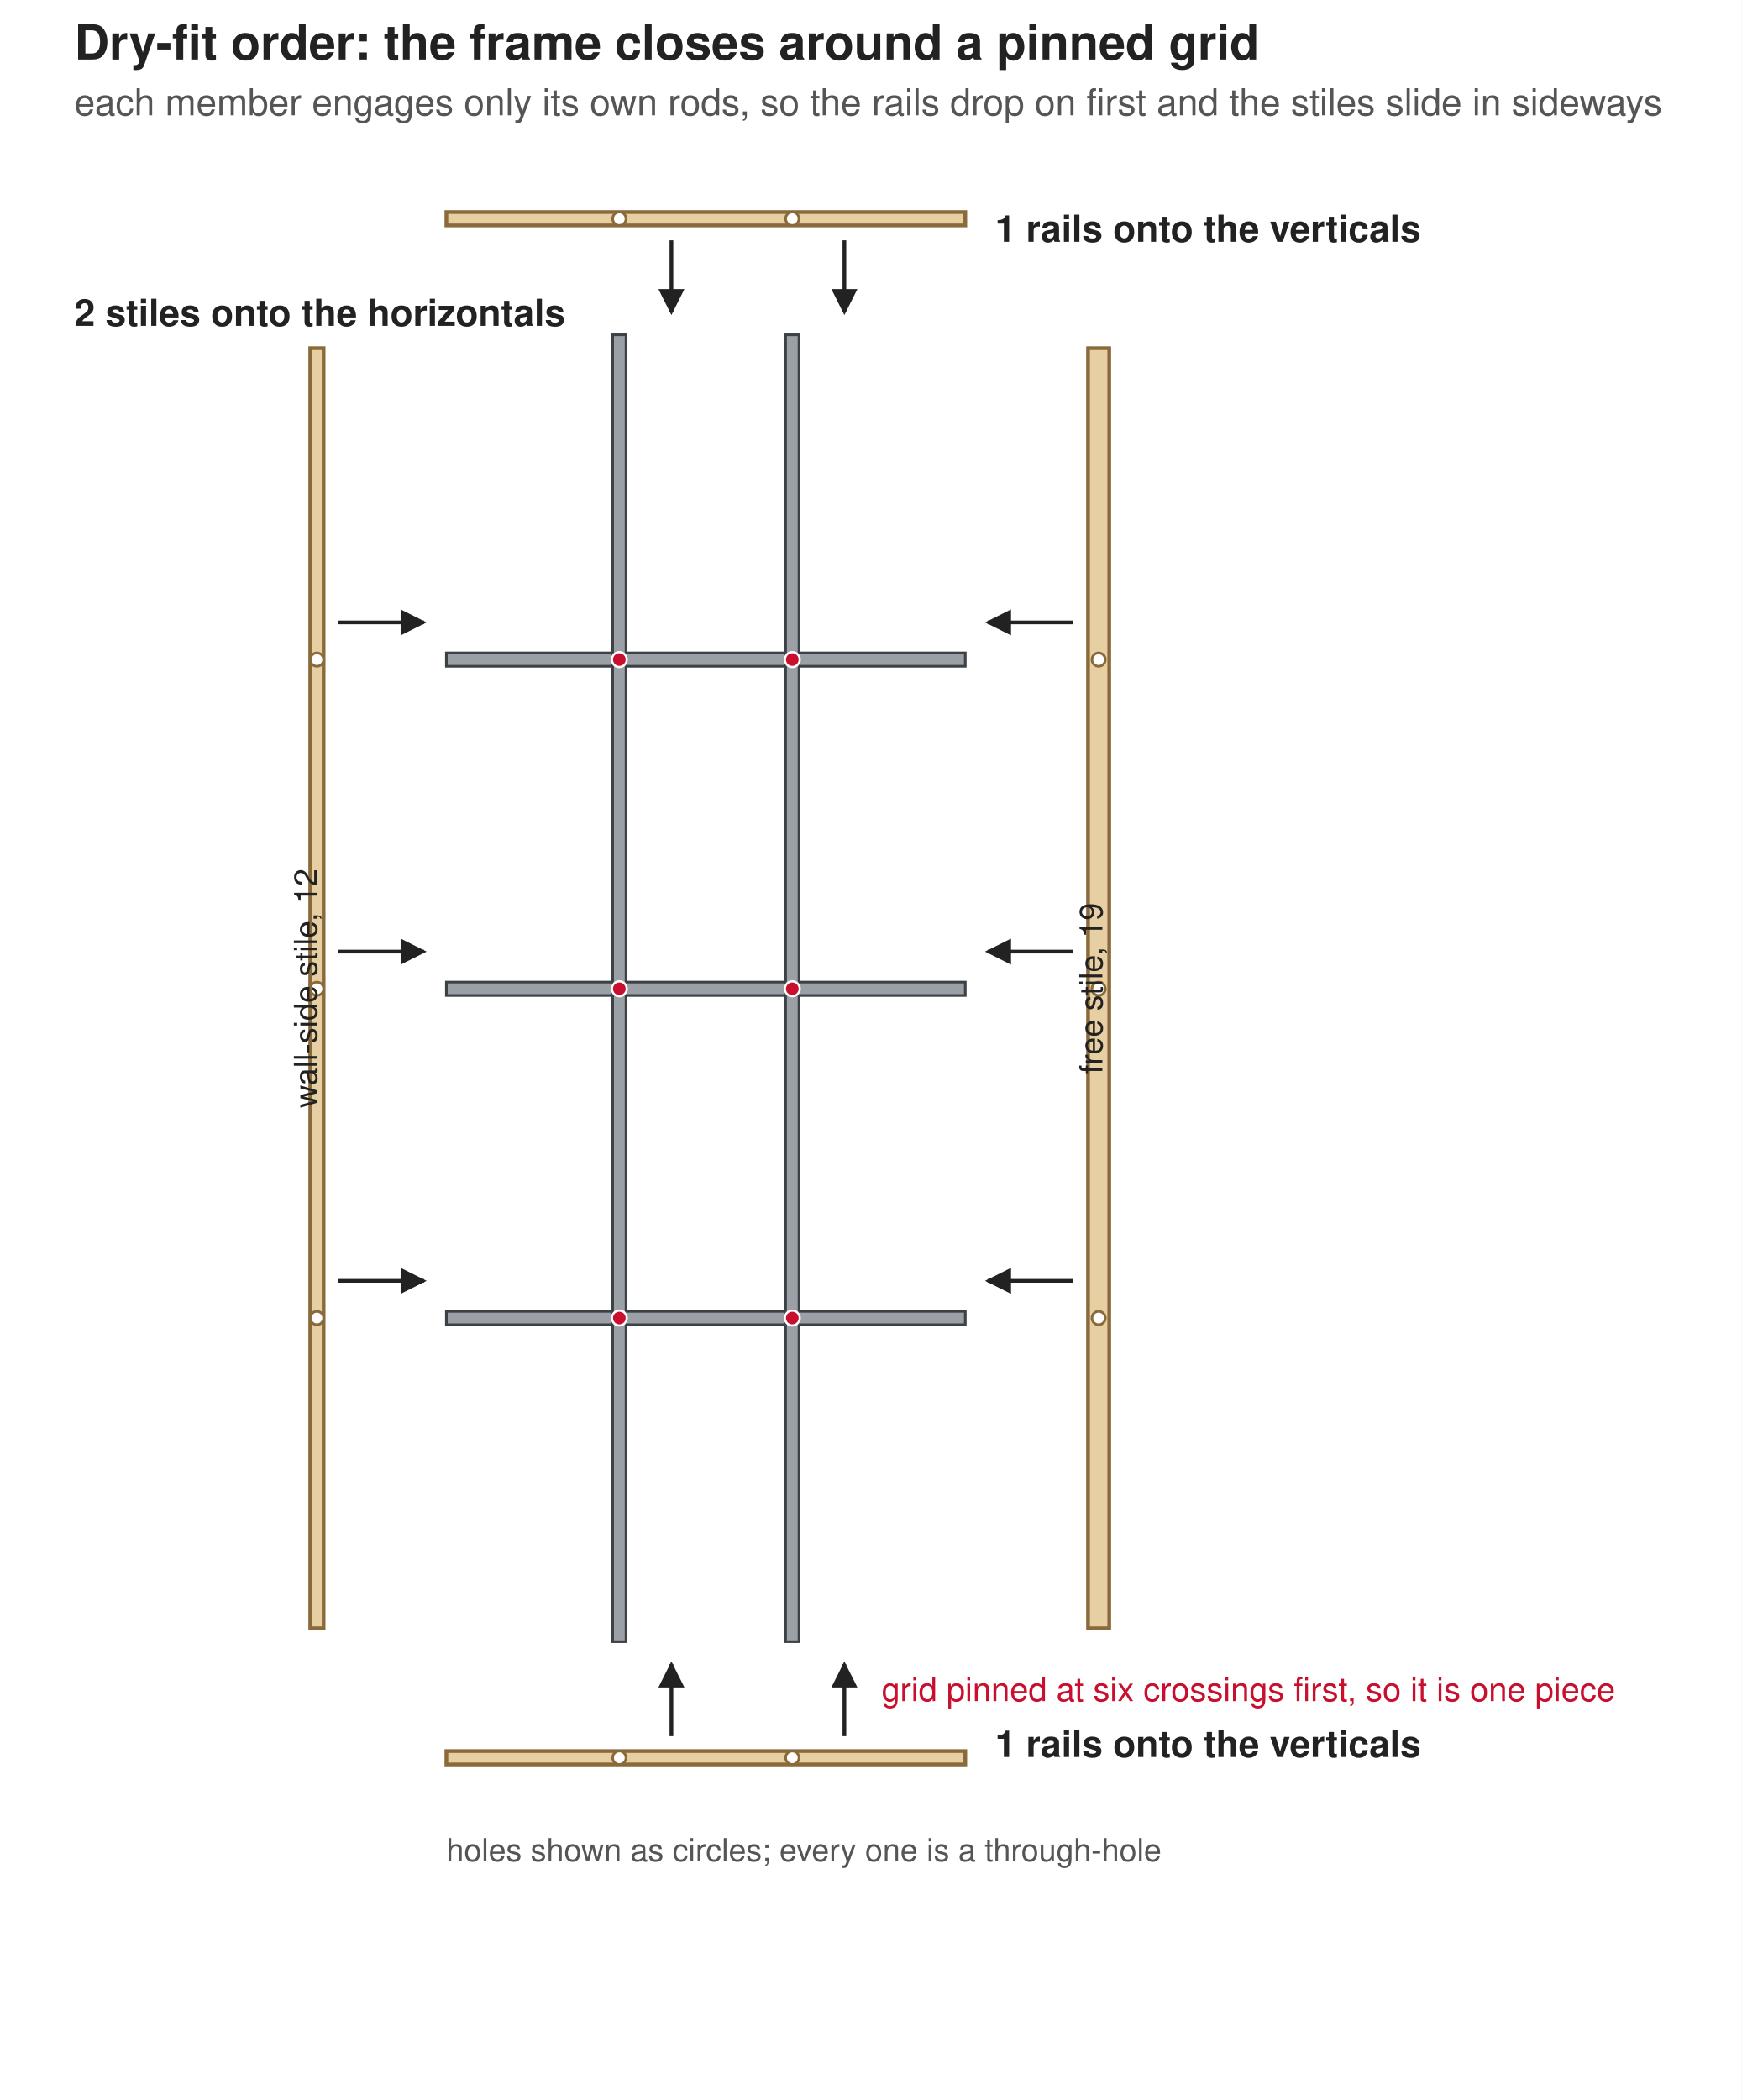
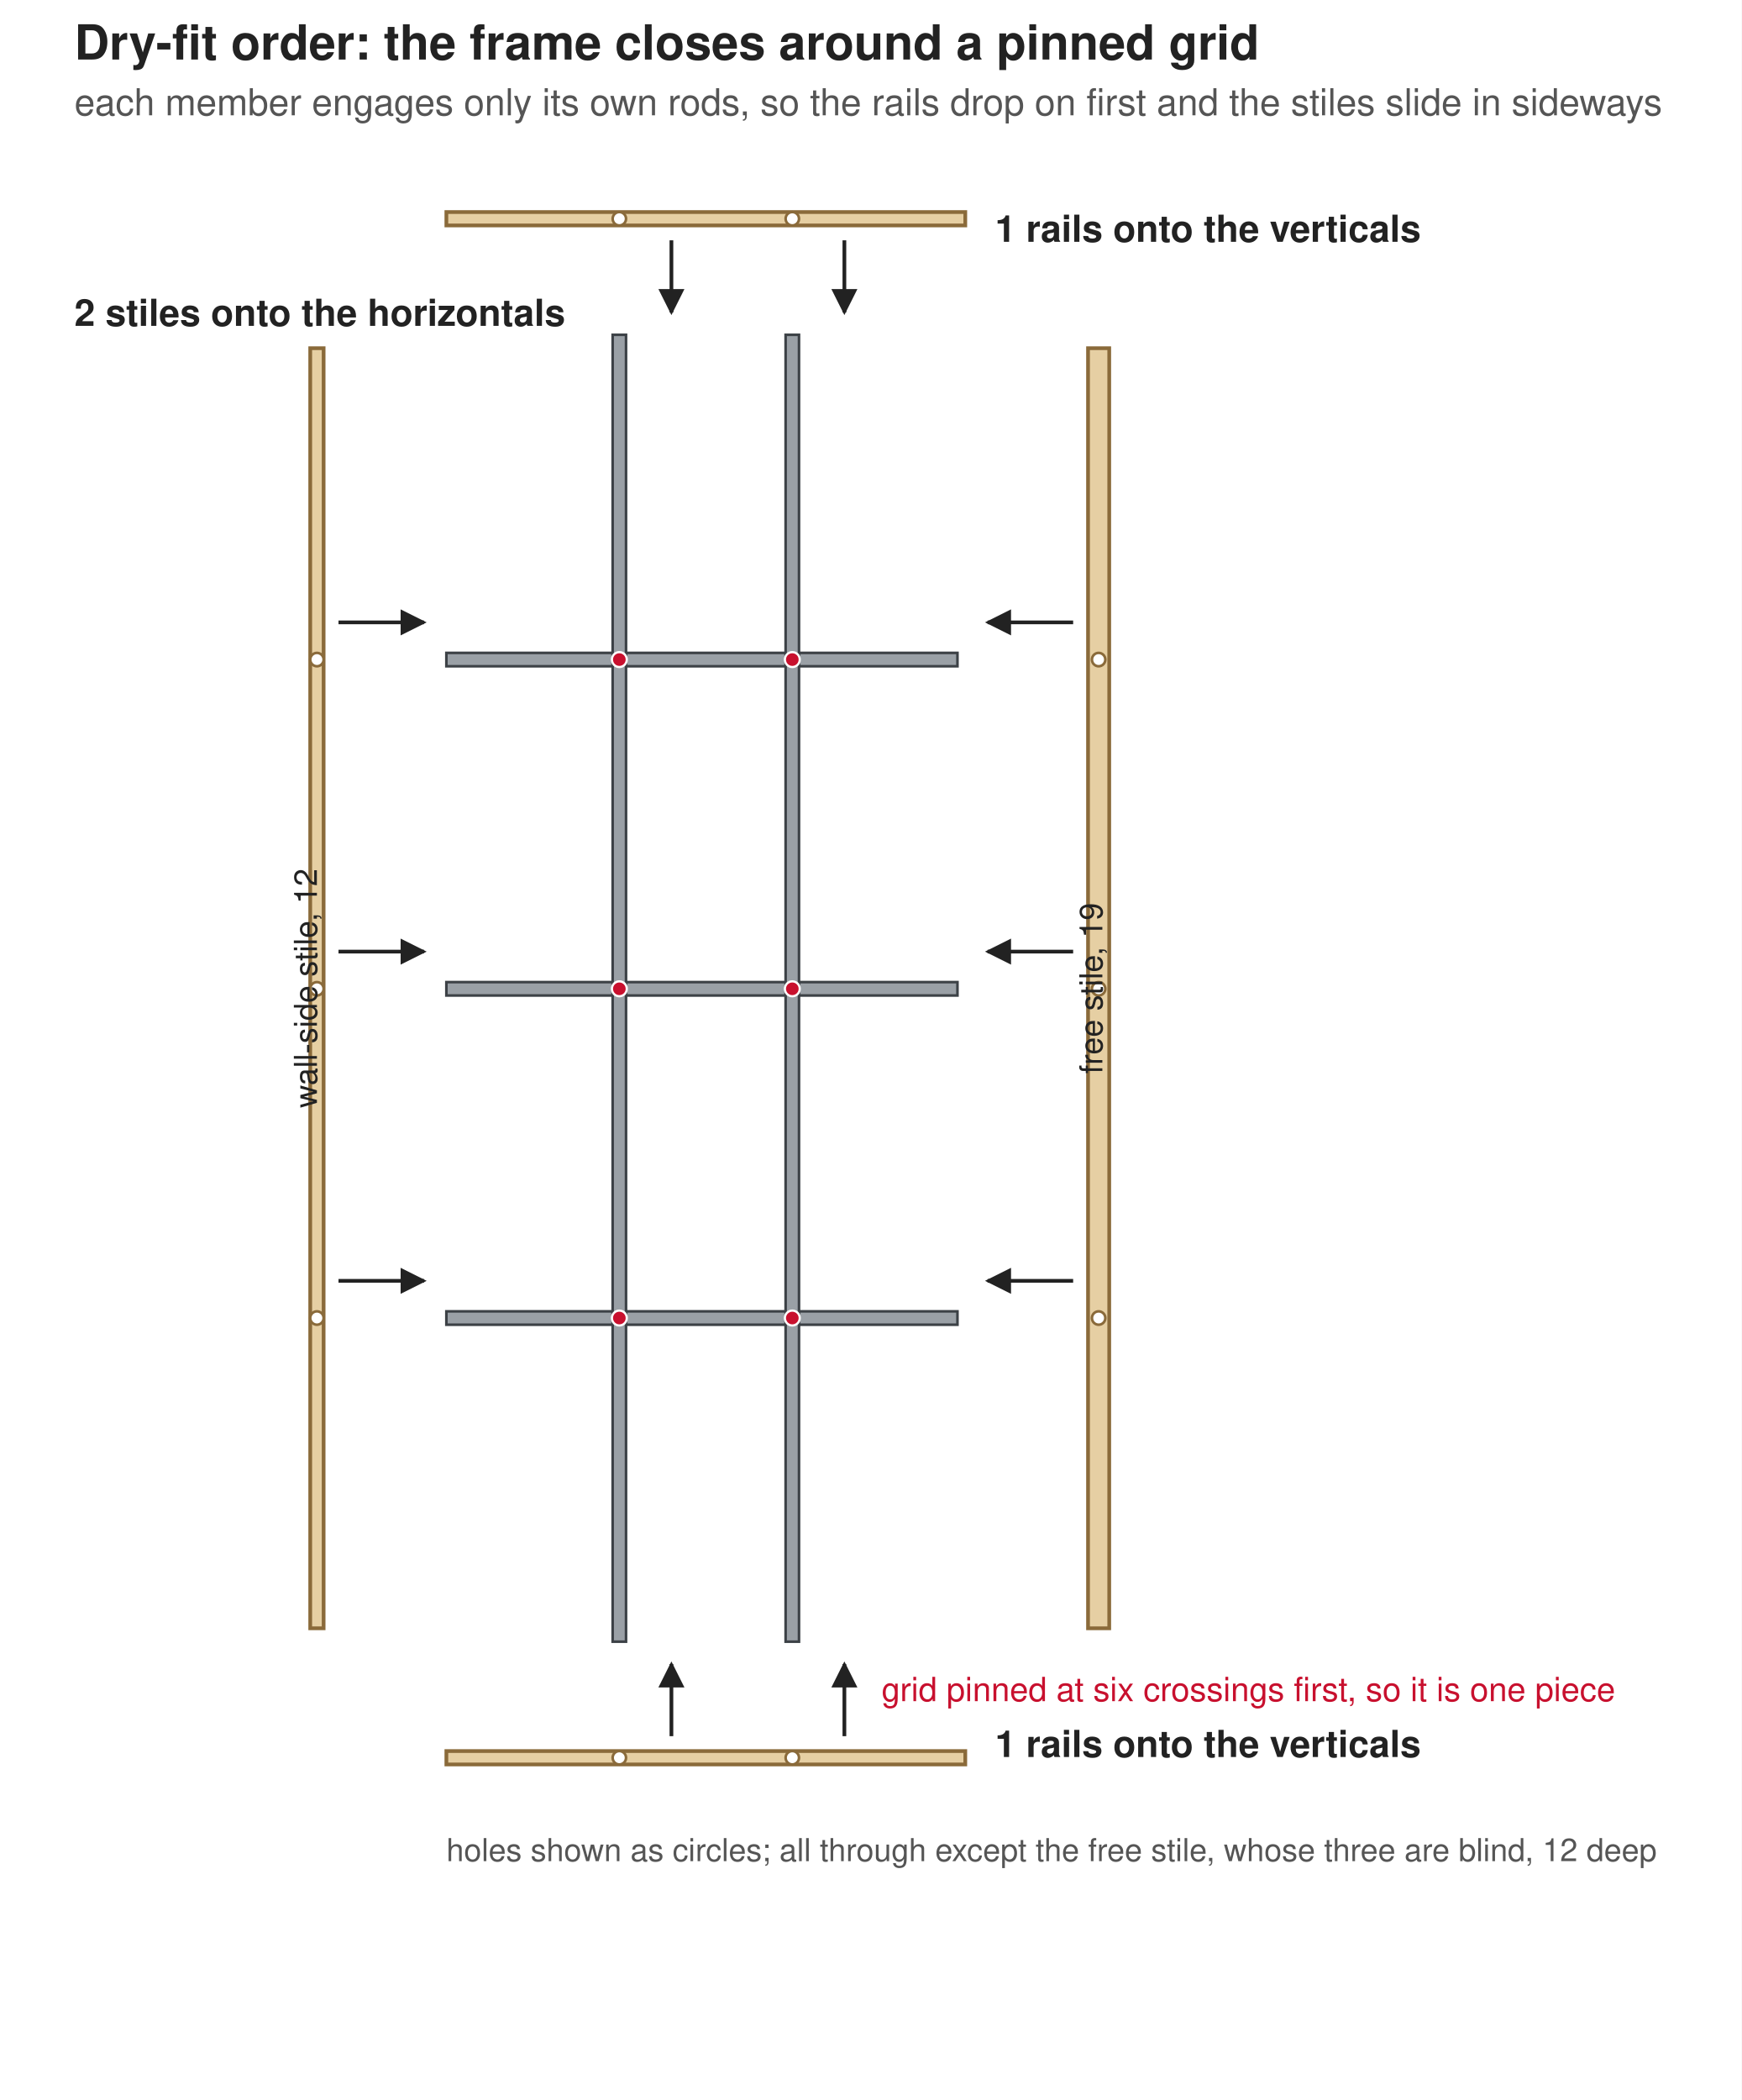
<svg xmlns="http://www.w3.org/2000/svg" viewBox="0 0 468.2 564.5" width="468.2" height="564.5" role="img" aria-label="Exploded view of the dry fit: the pinned rod grid in the middle, rails above and below dropping onto the verticals, stiles left and right sliding onto the horizontals">
  <defs>
    <marker id="arrow" viewBox="0 0 10 10" refX="9" refY="5" markerWidth="7" markerHeight="7" orient="auto-start-reverse">
      <path d="M0,0 L10,5 L0,10 z" fill="context-stroke" />
    </marker>
    <marker id="arrowAccent" viewBox="0 0 10 10" refX="9" refY="5" markerWidth="7" markerHeight="7" orient="auto-start-reverse">
      <path d="M0,0 L10,5 L0,10 z" fill="#c8102e" />
    </marker>
    <marker id="arrowInk" viewBox="0 0 10 10" refX="9" refY="5" markerWidth="7" markerHeight="7" orient="auto-start-reverse">
      <path d="M0,0 L10,5 L0,10 z" fill="#222" />
    </marker>
  </defs>
  <rect width="100%" height="100%" fill="#fff" />
  <text x="20" y="16" font-family="Helvetica, Arial, sans-serif" font-size="13" text-anchor="start" fill="#222" font-weight="bold">Dry-fit order: the frame closes around a pinned grid</text>
  <text x="20" y="31" font-family="Helvetica, Arial, sans-serif" font-size="10" text-anchor="start" fill="#555" font-weight="normal">each member engages only its own rods, so the rails drop on first and the stiles slide in sideways</text>
-   <rect x="120" y="352.5" width="139.5" height="3.6" fill="#9aa0a6" stroke="#3c4146" stroke-width="0.7" />
-   <rect x="120" y="264" width="139.5" height="3.6" fill="#9aa0a6" stroke="#3c4146" stroke-width="0.7" />
-   <rect x="120" y="175.5" width="139.5" height="3.6" fill="#9aa0a6" stroke="#3c4146" stroke-width="0.7" />
+   <rect x="120" y="352.5" width="137.4" height="3.6" fill="#9aa0a6" stroke="#3c4146" stroke-width="0.7" />
+   <rect x="120" y="264" width="137.4" height="3.6" fill="#9aa0a6" stroke="#3c4146" stroke-width="0.7" />
+   <rect x="120" y="175.5" width="137.4" height="3.6" fill="#9aa0a6" stroke="#3c4146" stroke-width="0.7" />
  <rect x="164.7" y="90" width="3.6" height="351.3" fill="#9aa0a6" stroke="#3c4146" stroke-width="0.7" />
  <rect x="211.2" y="90" width="3.6" height="351.3" fill="#9aa0a6" stroke="#3c4146" stroke-width="0.7" />
  <circle cx="166.5" cy="354.3" r="2" fill="#c8102e" stroke="#fff" stroke-width="0.6" />
  <circle cx="166.5" cy="265.8" r="2" fill="#c8102e" stroke="#fff" stroke-width="0.6" />
  <circle cx="166.5" cy="177.3" r="2" fill="#c8102e" stroke="#fff" stroke-width="0.6" />
  <circle cx="213" cy="354.3" r="2" fill="#c8102e" stroke="#fff" stroke-width="0.6" />
  <circle cx="213" cy="265.8" r="2" fill="#c8102e" stroke="#fff" stroke-width="0.6" />
  <circle cx="213" cy="177.3" r="2" fill="#c8102e" stroke="#fff" stroke-width="0.6" />
  <rect x="120" y="57" width="139.5" height="3.6" fill="#e6cfa3" stroke="#8a6a3a" stroke-width="1" />
  <circle cx="166.5" cy="58.8" r="1.8" fill="#fff" stroke="#8a6a3a" stroke-width="0.7" />
  <circle cx="213" cy="58.8" r="1.8" fill="#fff" stroke="#8a6a3a" stroke-width="0.7" />
  <line x1="180.5" y1="64.6" x2="180.5" y2="84" stroke="#222" stroke-width="1" marker-end="url(#arrowInk)" />
  <line x1="227" y1="64.6" x2="227" y2="84" stroke="#222" stroke-width="1" marker-end="url(#arrowInk)" />
  <rect x="120" y="470.7" width="139.5" height="3.6" fill="#e6cfa3" stroke="#8a6a3a" stroke-width="1" />
  <circle cx="166.5" cy="472.5" r="1.8" fill="#fff" stroke="#8a6a3a" stroke-width="0.7" />
  <circle cx="213" cy="472.5" r="1.8" fill="#fff" stroke="#8a6a3a" stroke-width="0.7" />
  <line x1="180.5" y1="466.7" x2="180.5" y2="447.3" stroke="#222" stroke-width="1" marker-end="url(#arrowInk)" />
  <line x1="227" y1="466.7" x2="227" y2="447.3" stroke="#222" stroke-width="1" marker-end="url(#arrowInk)" />
  <text x="267.5" y="65" font-family="Helvetica, Arial, sans-serif" font-size="10" text-anchor="start" fill="#222" font-weight="bold">1  rails onto the verticals</text>
  <text x="267.5" y="472.3" font-family="Helvetica, Arial, sans-serif" font-size="10" text-anchor="start" fill="#222" font-weight="bold">1  rails onto the verticals</text>
  <rect x="83.4" y="93.6" width="3.6" height="344.1" fill="#e6cfa3" stroke="#8a6a3a" stroke-width="1" />
  <rect x="292.5" y="93.6" width="5.7" height="344.1" fill="#e6cfa3" stroke="#8a6a3a" stroke-width="1" />
  <circle cx="85.2" cy="354.3" r="1.8" fill="#fff" stroke="#8a6a3a" stroke-width="0.7" />
  <circle cx="295.35" cy="354.3" r="1.8" fill="#fff" stroke="#8a6a3a" stroke-width="0.7" />
  <circle cx="85.2" cy="265.8" r="1.8" fill="#fff" stroke="#8a6a3a" stroke-width="0.7" />
  <circle cx="295.35" cy="265.8" r="1.8" fill="#fff" stroke="#8a6a3a" stroke-width="0.7" />
  <circle cx="85.2" cy="177.3" r="1.8" fill="#fff" stroke="#8a6a3a" stroke-width="0.7" />
  <circle cx="295.35" cy="177.3" r="1.8" fill="#fff" stroke="#8a6a3a" stroke-width="0.7" />
  <line x1="91" y1="344.3" x2="114" y2="344.3" stroke="#222" stroke-width="1" marker-end="url(#arrowInk)" />
  <line x1="288.5" y1="344.3" x2="265.5" y2="344.3" stroke="#222" stroke-width="1" marker-end="url(#arrowInk)" />
  <line x1="91" y1="255.8" x2="114" y2="255.8" stroke="#222" stroke-width="1" marker-end="url(#arrowInk)" />
  <line x1="288.5" y1="255.8" x2="265.5" y2="255.8" stroke="#222" stroke-width="1" marker-end="url(#arrowInk)" />
  <line x1="91" y1="167.3" x2="114" y2="167.3" stroke="#222" stroke-width="1" marker-end="url(#arrowInk)" />
  <line x1="288.5" y1="167.3" x2="265.5" y2="167.3" stroke="#222" stroke-width="1" marker-end="url(#arrowInk)" />
  <text x="20" y="87.6" font-family="Helvetica, Arial, sans-serif" font-size="10" text-anchor="start" fill="#222" font-weight="bold">2  stiles onto the horizontals</text>
  <text x="85.2" y="265.65" font-family="Helvetica, Arial, sans-serif" font-size="8.5" text-anchor="middle" fill="#222" font-weight="normal" transform="rotate(-90 85.2 265.65)">wall-side stile, 12</text>
  <text x="296.35" y="265.65" font-family="Helvetica, Arial, sans-serif" font-size="8.5" text-anchor="middle" fill="#222" font-weight="normal" transform="rotate(-90 296.35 265.65)">free stile, 19</text>
  <text x="237" y="457.3" font-family="Helvetica, Arial, sans-serif" font-size="9" text-anchor="start" fill="#c8102e" font-weight="normal">grid pinned at six crossings first, so it is one piece</text>
-   <text x="120" y="500.3" font-family="Helvetica, Arial, sans-serif" font-size="8.5" text-anchor="start" fill="#555" font-weight="normal">holes shown as circles; every one is a through-hole</text>
+   <text x="120" y="500.3" font-family="Helvetica, Arial, sans-serif" font-size="8.5" text-anchor="start" fill="#555" font-weight="normal">holes shown as circles; all through except the free stile, whose three are blind, 12 deep</text>
</svg>
